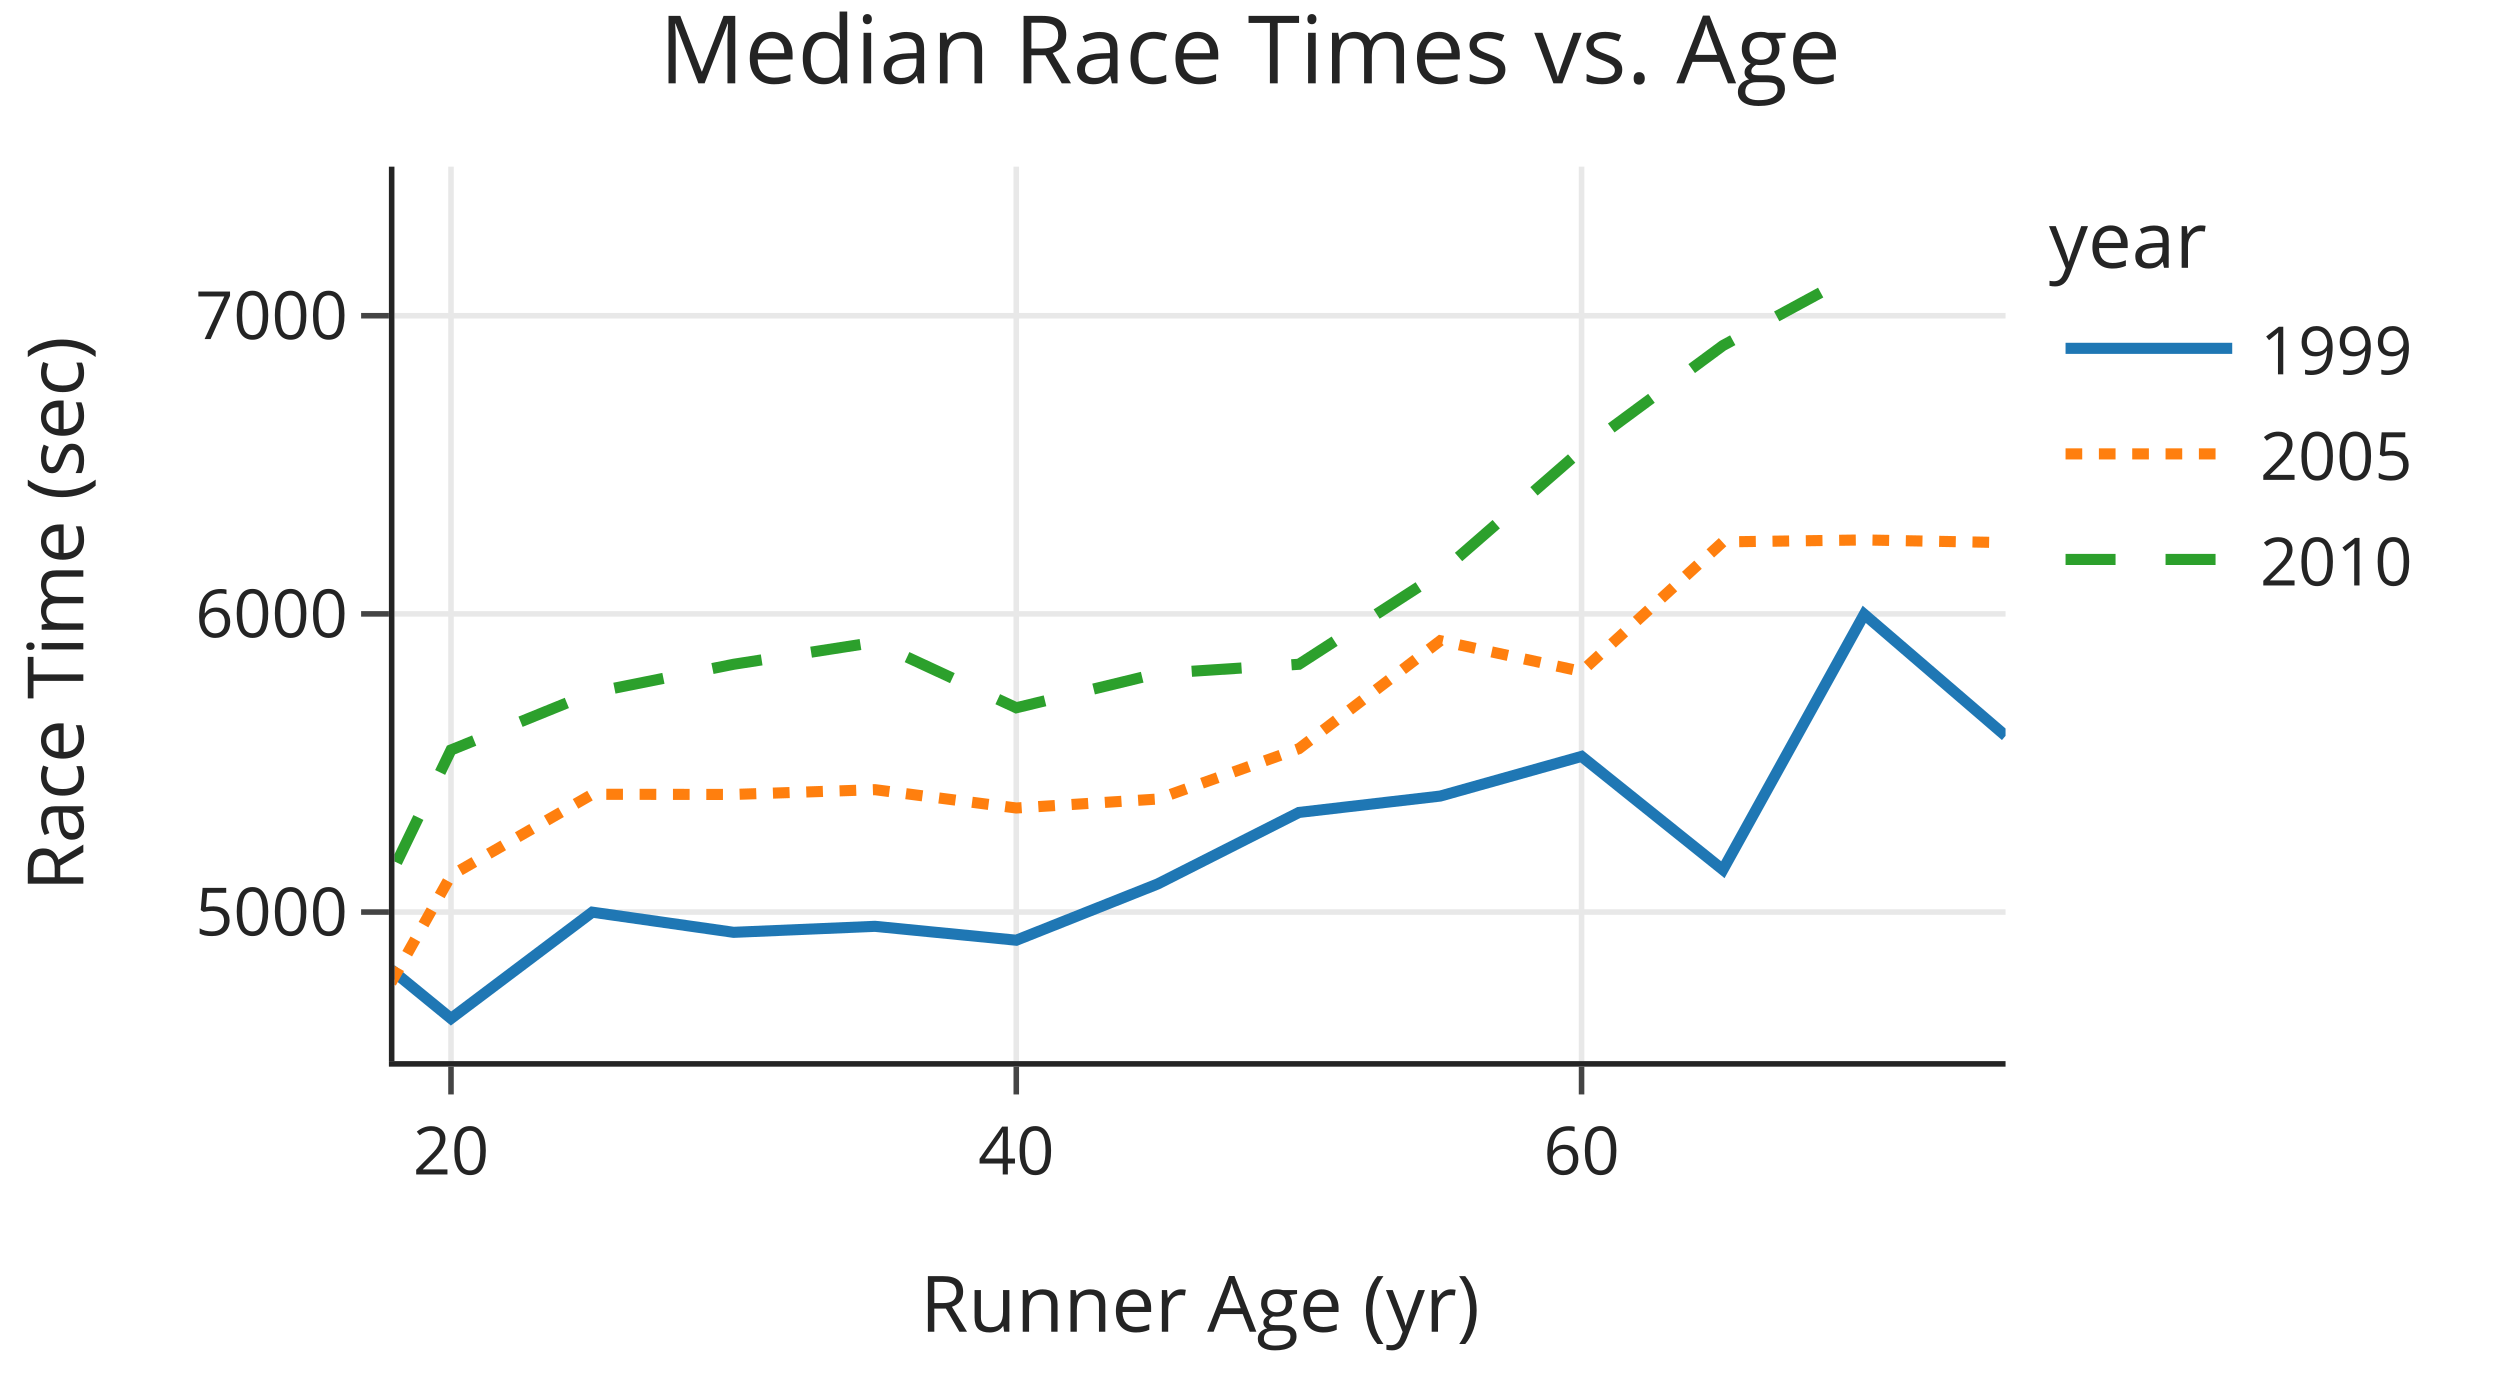
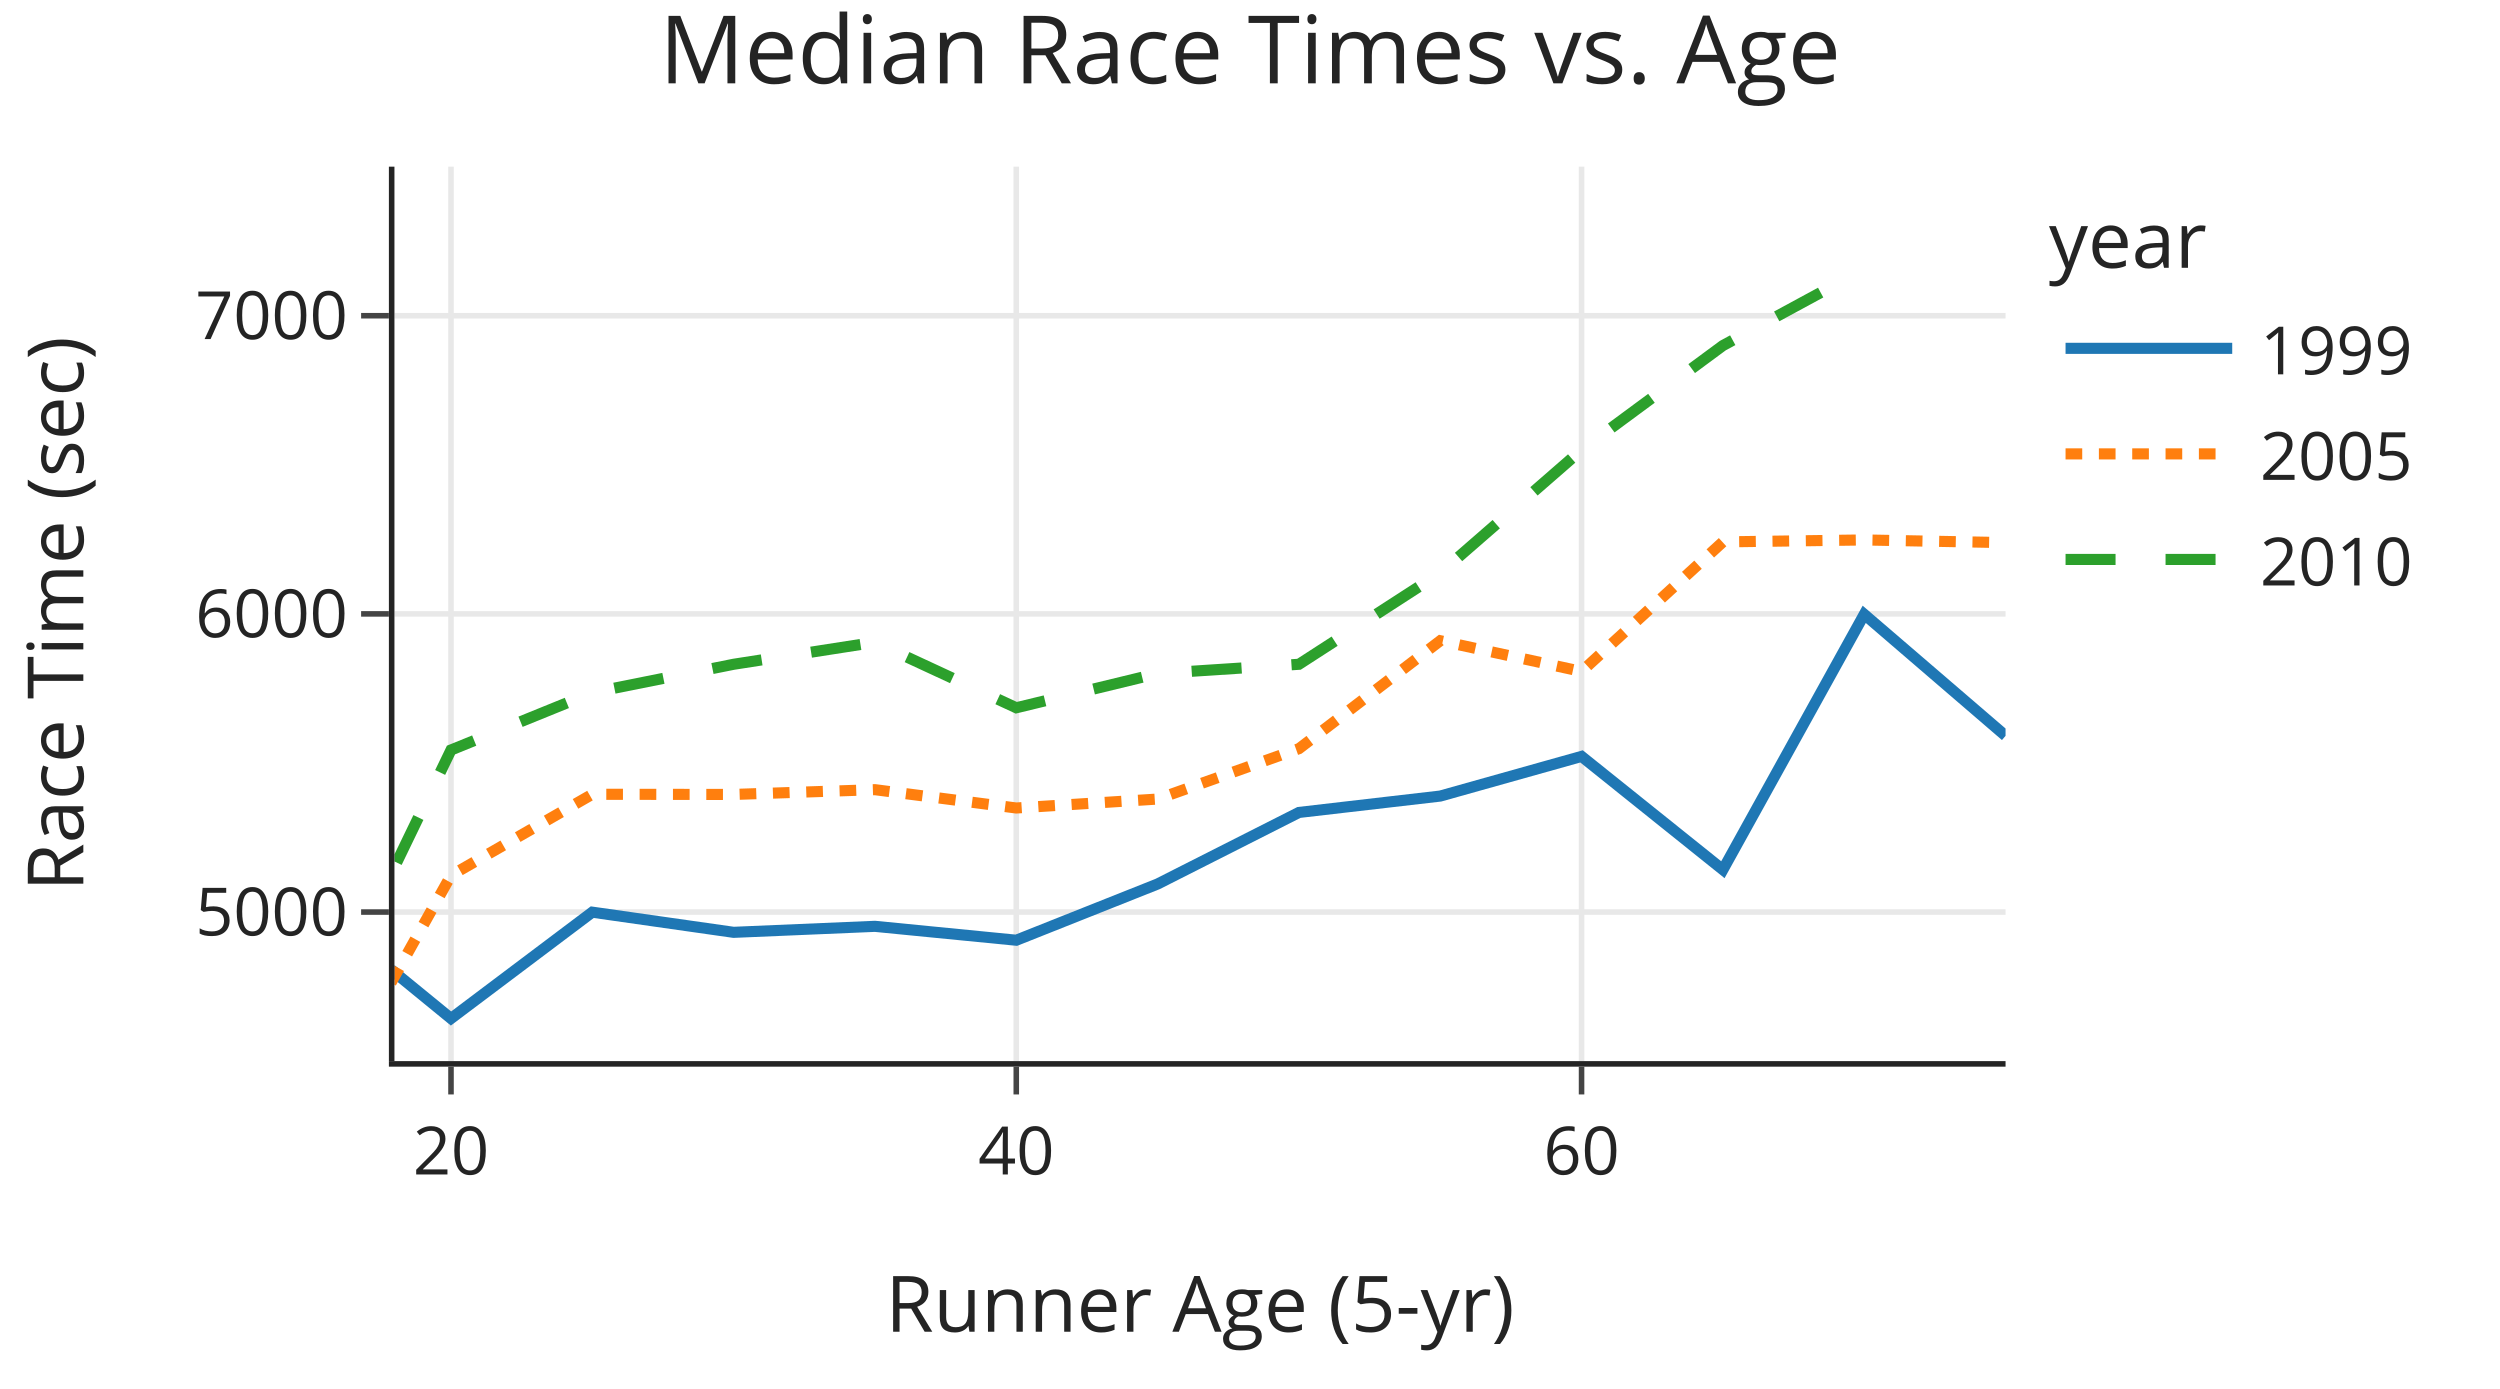
<svg xmlns="http://www.w3.org/2000/svg" class="main-svg" width="450" height="250" style="" viewBox="0 0 450 250">
  <rect x="0" y="0" width="450" height="250" style="fill: rgb(255, 255, 255); fill-opacity: 1;" />
-   <defs id="defs-ba3298">
+   <defs id="defs-6bce11">
    <g class="clips">
-       <clipPath id="clipba3298xyplot" class="plotclip">
+       <clipPath id="clip6bce11xyplot" class="plotclip">
        <rect width="290" height="161" />
      </clipPath>
-       <clipPath class="axesclip" id="clipba3298x">
+       <clipPath class="axesclip" id="clip6bce11x">
        <rect x="71" y="0" width="290" height="250" />
      </clipPath>
-       <clipPath class="axesclip" id="clipba3298y">
+       <clipPath class="axesclip" id="clip6bce11y">
        <rect x="0" y="30" width="450" height="161" />
      </clipPath>
-       <clipPath class="axesclip" id="clipba3298xy">
+       <clipPath class="axesclip" id="clip6bce11xy">
        <rect x="71" y="30" width="290" height="161" />
      </clipPath>
    </g>
    <g class="gradients" />
    <g class="patterns" />
  </defs>
  <g class="bglayer" />
  <g class="layer-below">
    <g class="imagelayer" />
    <g class="shapelayer" />
  </g>
  <g class="cartesianlayer">
    <g class="subplot xy">
      <g class="layer-subplot">
        <g class="shapelayer" />
        <g class="imagelayer" />
      </g>
      <g class="gridlayer">
        <g class="x">
          <path class="xgrid crisp" transform="translate(81.18,0)" d="M0,30v161" style="stroke: rgb(232, 232, 232); stroke-opacity: 1; stroke-width: 1px;" />
          <path class="xgrid crisp" transform="translate(182.93,0)" d="M0,30v161" style="stroke: rgb(232, 232, 232); stroke-opacity: 1; stroke-width: 1px;" />
          <path class="xgrid crisp" transform="translate(284.68,0)" d="M0,30v161" style="stroke: rgb(232, 232, 232); stroke-opacity: 1; stroke-width: 1px;" />
        </g>
        <g class="y">
          <path class="ygrid crisp" transform="translate(0,164.17)" d="M71,0h290" style="stroke: rgb(232, 232, 232); stroke-opacity: 1; stroke-width: 1px;" />
          <path class="ygrid crisp" transform="translate(0,110.5)" d="M71,0h290" style="stroke: rgb(232, 232, 232); stroke-opacity: 1; stroke-width: 1px;" />
          <path class="ygrid crisp" transform="translate(0,56.83)" d="M71,0h290" style="stroke: rgb(232, 232, 232); stroke-opacity: 1; stroke-width: 1px;" />
        </g>
      </g>
      <g class="zerolinelayer" />
      <path class="xlines-below" />
      <path class="ylines-below" />
      <g class="overlines-below" />
      <g class="xaxislayer-below" />
      <g class="yaxislayer-below" />
      <g class="overaxes-below" />
-       <g class="plot" transform="translate(71,30)" clip-path="url(#clipba3298xyplot)">
+       <g class="plot" transform="translate(71,30)" clip-path="url(#clip6bce11xyplot)">
        <g class="scatterlayer mlayer">
-           <g class="trace scatter trace9bd05f" style="stroke-miterlimit: 2; opacity: 1;">
+           <g class="trace scatter tracec5e806" style="stroke-miterlimit: 2; opacity: 1;">
            <g class="fills" />
            <g class="errorbars" />
            <g class="lines">
              <path class="js-line" d="M-15.26,132.53L10.18,153.33L35.61,134.19L61.05,137.82L86.49,136.74L111.93,139.24L137.37,129.12L162.81,116.24L188.25,113.29L213.68,106.15L239.12,126.55L264.56,80.58L290,102.45" style="vector-effect: non-scaling-stroke; fill: none; stroke: rgb(31, 119, 180); stroke-opacity: 1; stroke-width: 2px; opacity: 1;" />
            </g>
            <g class="points" />
            <g class="text" />
          </g>
-           <g class="trace scatter trace289196" style="stroke-miterlimit: 2; opacity: 1;">
+           <g class="trace scatter trace930921" style="stroke-miterlimit: 2; opacity: 1;">
            <g class="fills" />
            <g class="errorbars" />
            <g class="lines">
              <path class="js-line" d="M-15.26,173.1L10.18,127.57L35.61,112.97L61.05,113L86.49,112.14L111.93,115.44L137.37,113.83L162.81,104.76L188.25,85.33L213.68,90.86L239.12,67.54L264.56,67.19L290,67.67" style="vector-effect: non-scaling-stroke; fill: none; stroke: rgb(255, 127, 14); stroke-opacity: 1; stroke-width: 2px; opacity: 1; stroke-dasharray: 3px, 3px;" />
            </g>
            <g class="points" />
            <g class="text" />
          </g>
-           <g class="trace scatter tracec8e9e0" style="stroke-miterlimit: 2; opacity: 1;">
+           <g class="trace scatter tracec509f7" style="stroke-miterlimit: 2; opacity: 1;">
            <g class="fills" />
            <g class="errorbars" />
            <g class="lines">
              <path class="js-line" d="M-15.26,157.67L10.18,105L35.61,94.67L61.05,89.57L86.49,85.6L111.93,97.4L137.37,91.23L162.81,89.57L188.25,73.12L213.68,50.98L239.12,32.2L264.56,18.41" style="vector-effect: non-scaling-stroke; fill: none; stroke: rgb(44, 160, 44); stroke-opacity: 1; stroke-width: 2px; opacity: 1; stroke-dasharray: 9px, 9px;" />
            </g>
            <g class="points" />
            <g class="text" />
          </g>
        </g>
      </g>
      <g class="overplot" />
      <path class="xlines-above crisp" d="M70,191.5H361" style="fill: none; stroke-width: 1px; stroke: rgb(36, 36, 36); stroke-opacity: 1;" />
      <path class="ylines-above crisp" d="M70.5,30V191" style="fill: none; stroke-width: 1px; stroke: rgb(36, 36, 36); stroke-opacity: 1;" />
      <g class="overlines-above" />
      <g class="xaxislayer-above">
        <path class="xtick ticks crisp" d="M0,192v5" transform="translate(81.18,0)" style="stroke: rgb(68, 68, 68); stroke-opacity: 1; stroke-width: 1px;" />
        <path class="xtick ticks crisp" d="M0,192v5" transform="translate(182.93,0)" style="stroke: rgb(68, 68, 68); stroke-opacity: 1; stroke-width: 1px;" />
        <path class="xtick ticks crisp" d="M0,192v5" transform="translate(284.68,0)" style="stroke: rgb(68, 68, 68); stroke-opacity: 1; stroke-width: 1px;" />
        <g class="xtick">
          <text text-anchor="middle" x="0" y="211.4" transform="translate(81.18,0)" style="font-family: 'Open Sans', verdana, arial, sans-serif; font-size: 12px; fill: rgb(36, 36, 36); fill-opacity: 1; white-space: pre; opacity: 1;">20</text>
        </g>
        <g class="xtick">
          <text text-anchor="middle" x="0" y="211.4" style="font-family: 'Open Sans', verdana, arial, sans-serif; font-size: 12px; fill: rgb(36, 36, 36); fill-opacity: 1; white-space: pre; opacity: 1;" transform="translate(182.93,0)">40</text>
        </g>
        <g class="xtick">
          <text text-anchor="middle" x="0" y="211.4" style="font-family: 'Open Sans', verdana, arial, sans-serif; font-size: 12px; fill: rgb(36, 36, 36); fill-opacity: 1; white-space: pre; opacity: 1;" transform="translate(284.68,0)">60</text>
        </g>
      </g>
      <g class="yaxislayer-above">
        <path class="ytick ticks crisp" d="M70,0h-5" transform="translate(0,164.17)" style="stroke: rgb(68, 68, 68); stroke-opacity: 1; stroke-width: 1px;" />
        <path class="ytick ticks crisp" d="M70,0h-5" transform="translate(0,110.5)" style="stroke: rgb(68, 68, 68); stroke-opacity: 1; stroke-width: 1px;" />
        <path class="ytick ticks crisp" d="M70,0h-5" transform="translate(0,56.83)" style="stroke: rgb(68, 68, 68); stroke-opacity: 1; stroke-width: 1px;" />
        <g class="ytick">
          <text text-anchor="end" x="62.6" y="4.2" transform="translate(0,164.17)" style="font-family: 'Open Sans', verdana, arial, sans-serif; font-size: 12px; fill: rgb(36, 36, 36); fill-opacity: 1; white-space: pre; opacity: 1;">5000</text>
        </g>
        <g class="ytick">
          <text text-anchor="end" x="62.6" y="4.2" style="font-family: 'Open Sans', verdana, arial, sans-serif; font-size: 12px; fill: rgb(36, 36, 36); fill-opacity: 1; white-space: pre; opacity: 1;" transform="translate(0,110.5)">6000</text>
        </g>
        <g class="ytick">
          <text text-anchor="end" x="62.6" y="4.2" style="font-family: 'Open Sans', verdana, arial, sans-serif; font-size: 12px; fill: rgb(36, 36, 36); fill-opacity: 1; white-space: pre; opacity: 1;" transform="translate(0,56.83)">7000</text>
        </g>
      </g>
      <g class="overaxes-above" />
    </g>
  </g>
  <g class="polarlayer" />
  <g class="smithlayer" />
  <g class="ternarylayer" />
  <g class="geolayer" />
  <g class="funnelarealayer" />
  <g class="pielayer" />
  <g class="iciclelayer" />
  <g class="treemaplayer" />
  <g class="sunburstlayer" />
  <g class="glimages" />
-   <defs id="topdefs-ba3298">
+   <defs id="topdefs-6bce11">
    <g class="clips" />
-     <clipPath id="legendba3298">
+     <clipPath id="legend6bce11">
      <rect width="73" height="86" x="0" y="0" />
    </clipPath>
  </defs>
  <g class="layer-above">
    <g class="imagelayer" />
    <g class="shapelayer" />
  </g>
  <g class="infolayer">
    <g class="legend" pointer-events="all" transform="translate(366.8,30)">
      <rect class="bg" shape-rendering="crispEdges" style="stroke: rgb(68, 68, 68); stroke-opacity: 1; fill: rgb(255, 255, 255); fill-opacity: 1; stroke-width: 0px;" width="73" height="86" x="0" y="0" />
-       <g class="scrollbox" transform="" clip-path="url(#legendba3298)">
+       <g class="scrollbox" transform="" clip-path="url(#legend6bce11)">
        <text class="legendtitletext" text-anchor="start" x="2" y="18.2" style="font-family: 'Open Sans', verdana, arial, sans-serif; font-size: 14px; fill: rgb(36, 36, 36); fill-opacity: 1; white-space: pre;">year</text>
        <g class="groups" transform="">
          <g class="traces" transform="translate(0,32.7)" style="opacity: 1;">
            <text class="legendtext" text-anchor="start" x="40" y="4.68" style="font-family: 'Open Sans', verdana, arial, sans-serif; font-size: 12px; fill: rgb(36, 36, 36); fill-opacity: 1; white-space: pre;">1999</text>
            <g class="layers" style="opacity: 1;">
              <g class="legendfill" />
              <g class="legendlines">
                <path class="js-line" d="M5,0h30" style="fill: none; stroke: rgb(31, 119, 180); stroke-opacity: 1; stroke-width: 2px;" />
              </g>
              <g class="legendsymbols">
                <g class="legendpoints" />
              </g>
            </g>
            <rect class="legendtoggle" x="0" y="-9.5" width="67.453" height="19" style="fill: rgb(0, 0, 0); fill-opacity: 0;" />
          </g>
        </g>
        <g class="groups" transform="">
          <g class="traces" transform="translate(0,51.7)" style="opacity: 1;">
            <text class="legendtext" text-anchor="start" x="40" y="4.68" style="font-family: 'Open Sans', verdana, arial, sans-serif; font-size: 12px; fill: rgb(36, 36, 36); fill-opacity: 1; white-space: pre;">2005</text>
            <g class="layers" style="opacity: 1;">
              <g class="legendfill" />
              <g class="legendlines">
                <path class="js-line" d="M5,0h30" style="fill: none; stroke: rgb(255, 127, 14); stroke-opacity: 1; stroke-dasharray: 3px, 3px; stroke-width: 2px;" />
              </g>
              <g class="legendsymbols">
                <g class="legendpoints" />
              </g>
            </g>
            <rect class="legendtoggle" x="0" y="-9.5" width="67.453" height="19" style="fill: rgb(0, 0, 0); fill-opacity: 0;" />
          </g>
        </g>
        <g class="groups" transform="">
          <g class="traces" transform="translate(0,70.7)" style="opacity: 1;">
            <text class="legendtext" text-anchor="start" x="40" y="4.68" style="font-family: 'Open Sans', verdana, arial, sans-serif; font-size: 12px; fill: rgb(36, 36, 36); fill-opacity: 1; white-space: pre;">2010</text>
            <g class="layers" style="opacity: 1;">
              <g class="legendfill" />
              <g class="legendlines">
                <path class="js-line" d="M5,0h30" style="fill: none; stroke: rgb(44, 160, 44); stroke-opacity: 1; stroke-dasharray: 9px, 9px; stroke-width: 2px;" />
              </g>
              <g class="legendsymbols">
                <g class="legendpoints" />
              </g>
            </g>
            <rect class="legendtoggle" x="0" y="-9.5" width="67.453" height="19" style="fill: rgb(0, 0, 0); fill-opacity: 0;" />
          </g>
        </g>
      </g>
      <rect class="scrollbar" rx="20" ry="3" width="0" height="0" style="fill: rgb(128, 139, 164); fill-opacity: 1;" x="0" y="0" />
    </g>
    <g class="g-gtitle">
      <text class="gtitle" x="225" y="15" text-anchor="middle" dy="0em" style="font-family: 'Open Sans', verdana, arial, sans-serif; font-size: 17px; fill: rgb(36, 36, 36); opacity: 1; font-weight: normal; white-space: pre;">Median Race Times vs. Age</text>
    </g>
    <g class="g-xtitle">
-       <text class="xtitle" x="216" y="239.706" text-anchor="middle" style="font-family: 'Open Sans', verdana, arial, sans-serif; font-size: 14px; fill: rgb(36, 36, 36); opacity: 1; font-weight: normal; white-space: pre;">Runner Age (yr)</text>
+       <text class="xtitle" x="216" y="239.706" text-anchor="middle" style="font-family: 'Open Sans', verdana, arial, sans-serif; font-size: 14px; fill: rgb(36, 36, 36); opacity: 1; font-weight: normal; white-space: pre;">Runner Age (5-yr)</text>
    </g>
    <g class="g-ytitle" transform="translate(4.65918,0)">
      <text class="ytitle" transform="rotate(-90,10.34063,110.5)" x="10.341" y="110.5" text-anchor="middle" style="font-family: 'Open Sans', verdana, arial, sans-serif; font-size: 14px; fill: rgb(36, 36, 36); opacity: 1; font-weight: normal; white-space: pre;">Race Time (sec)</text>
    </g>
  </g>
</svg>
